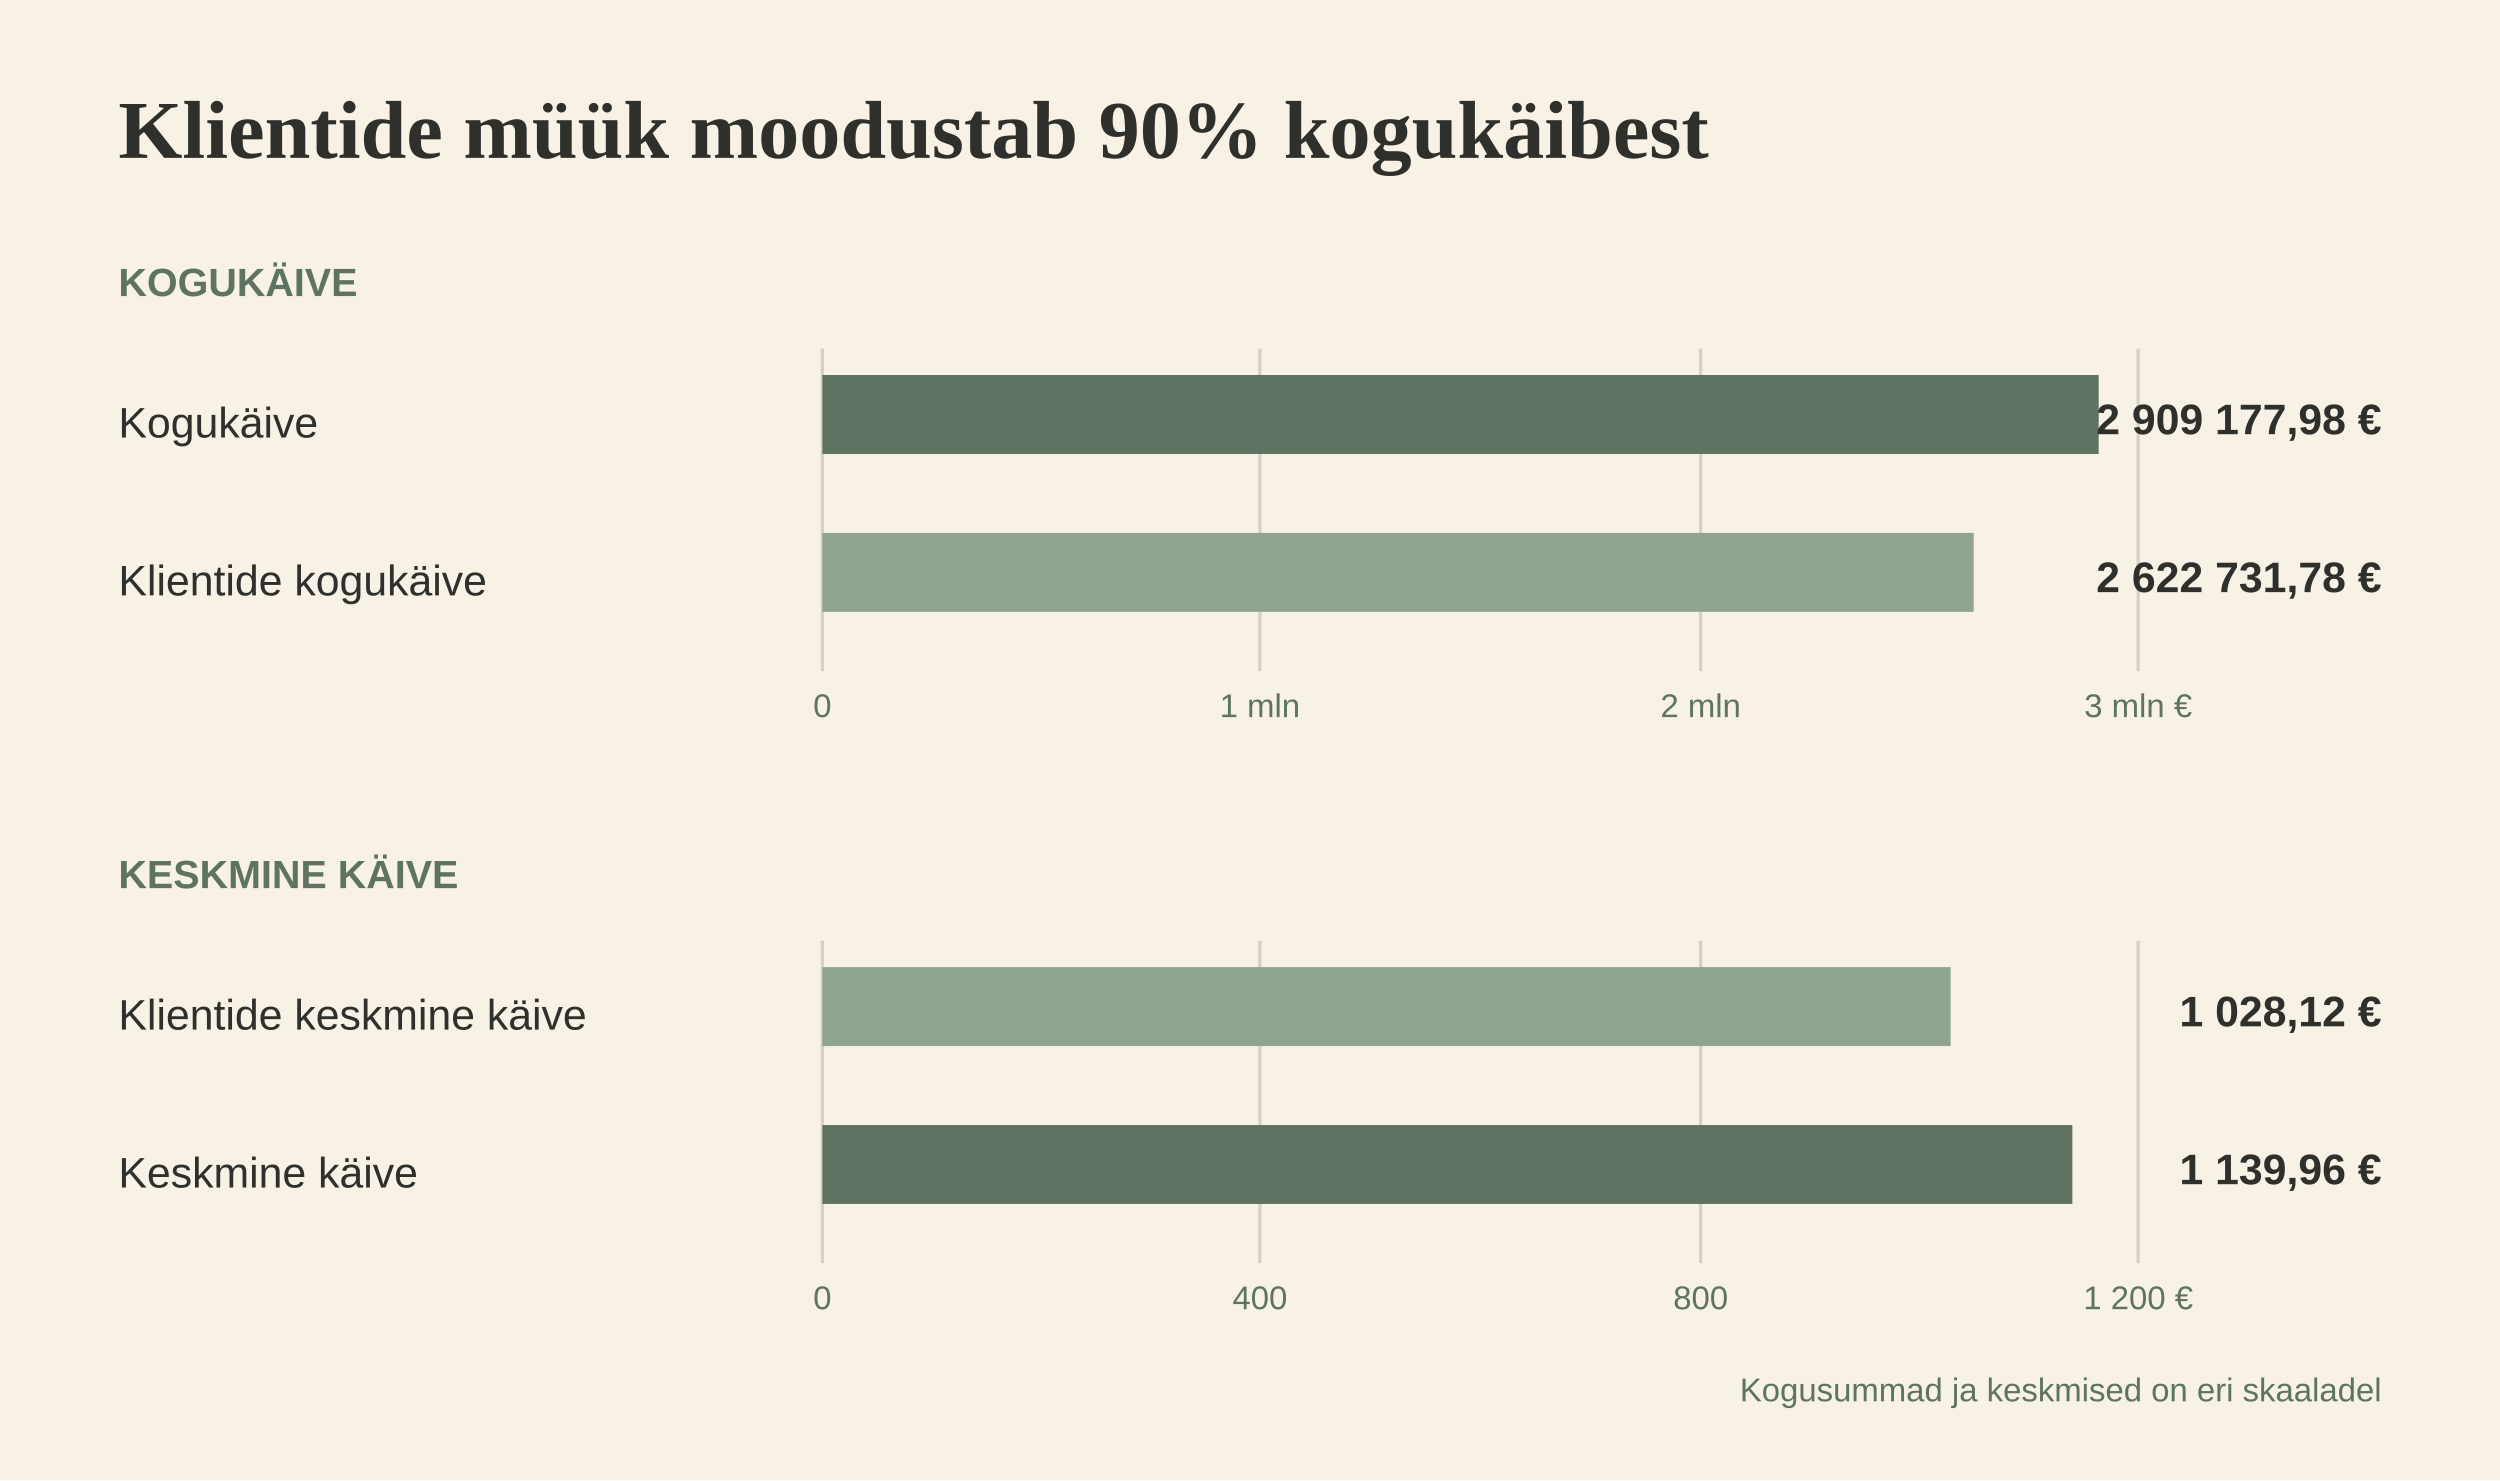
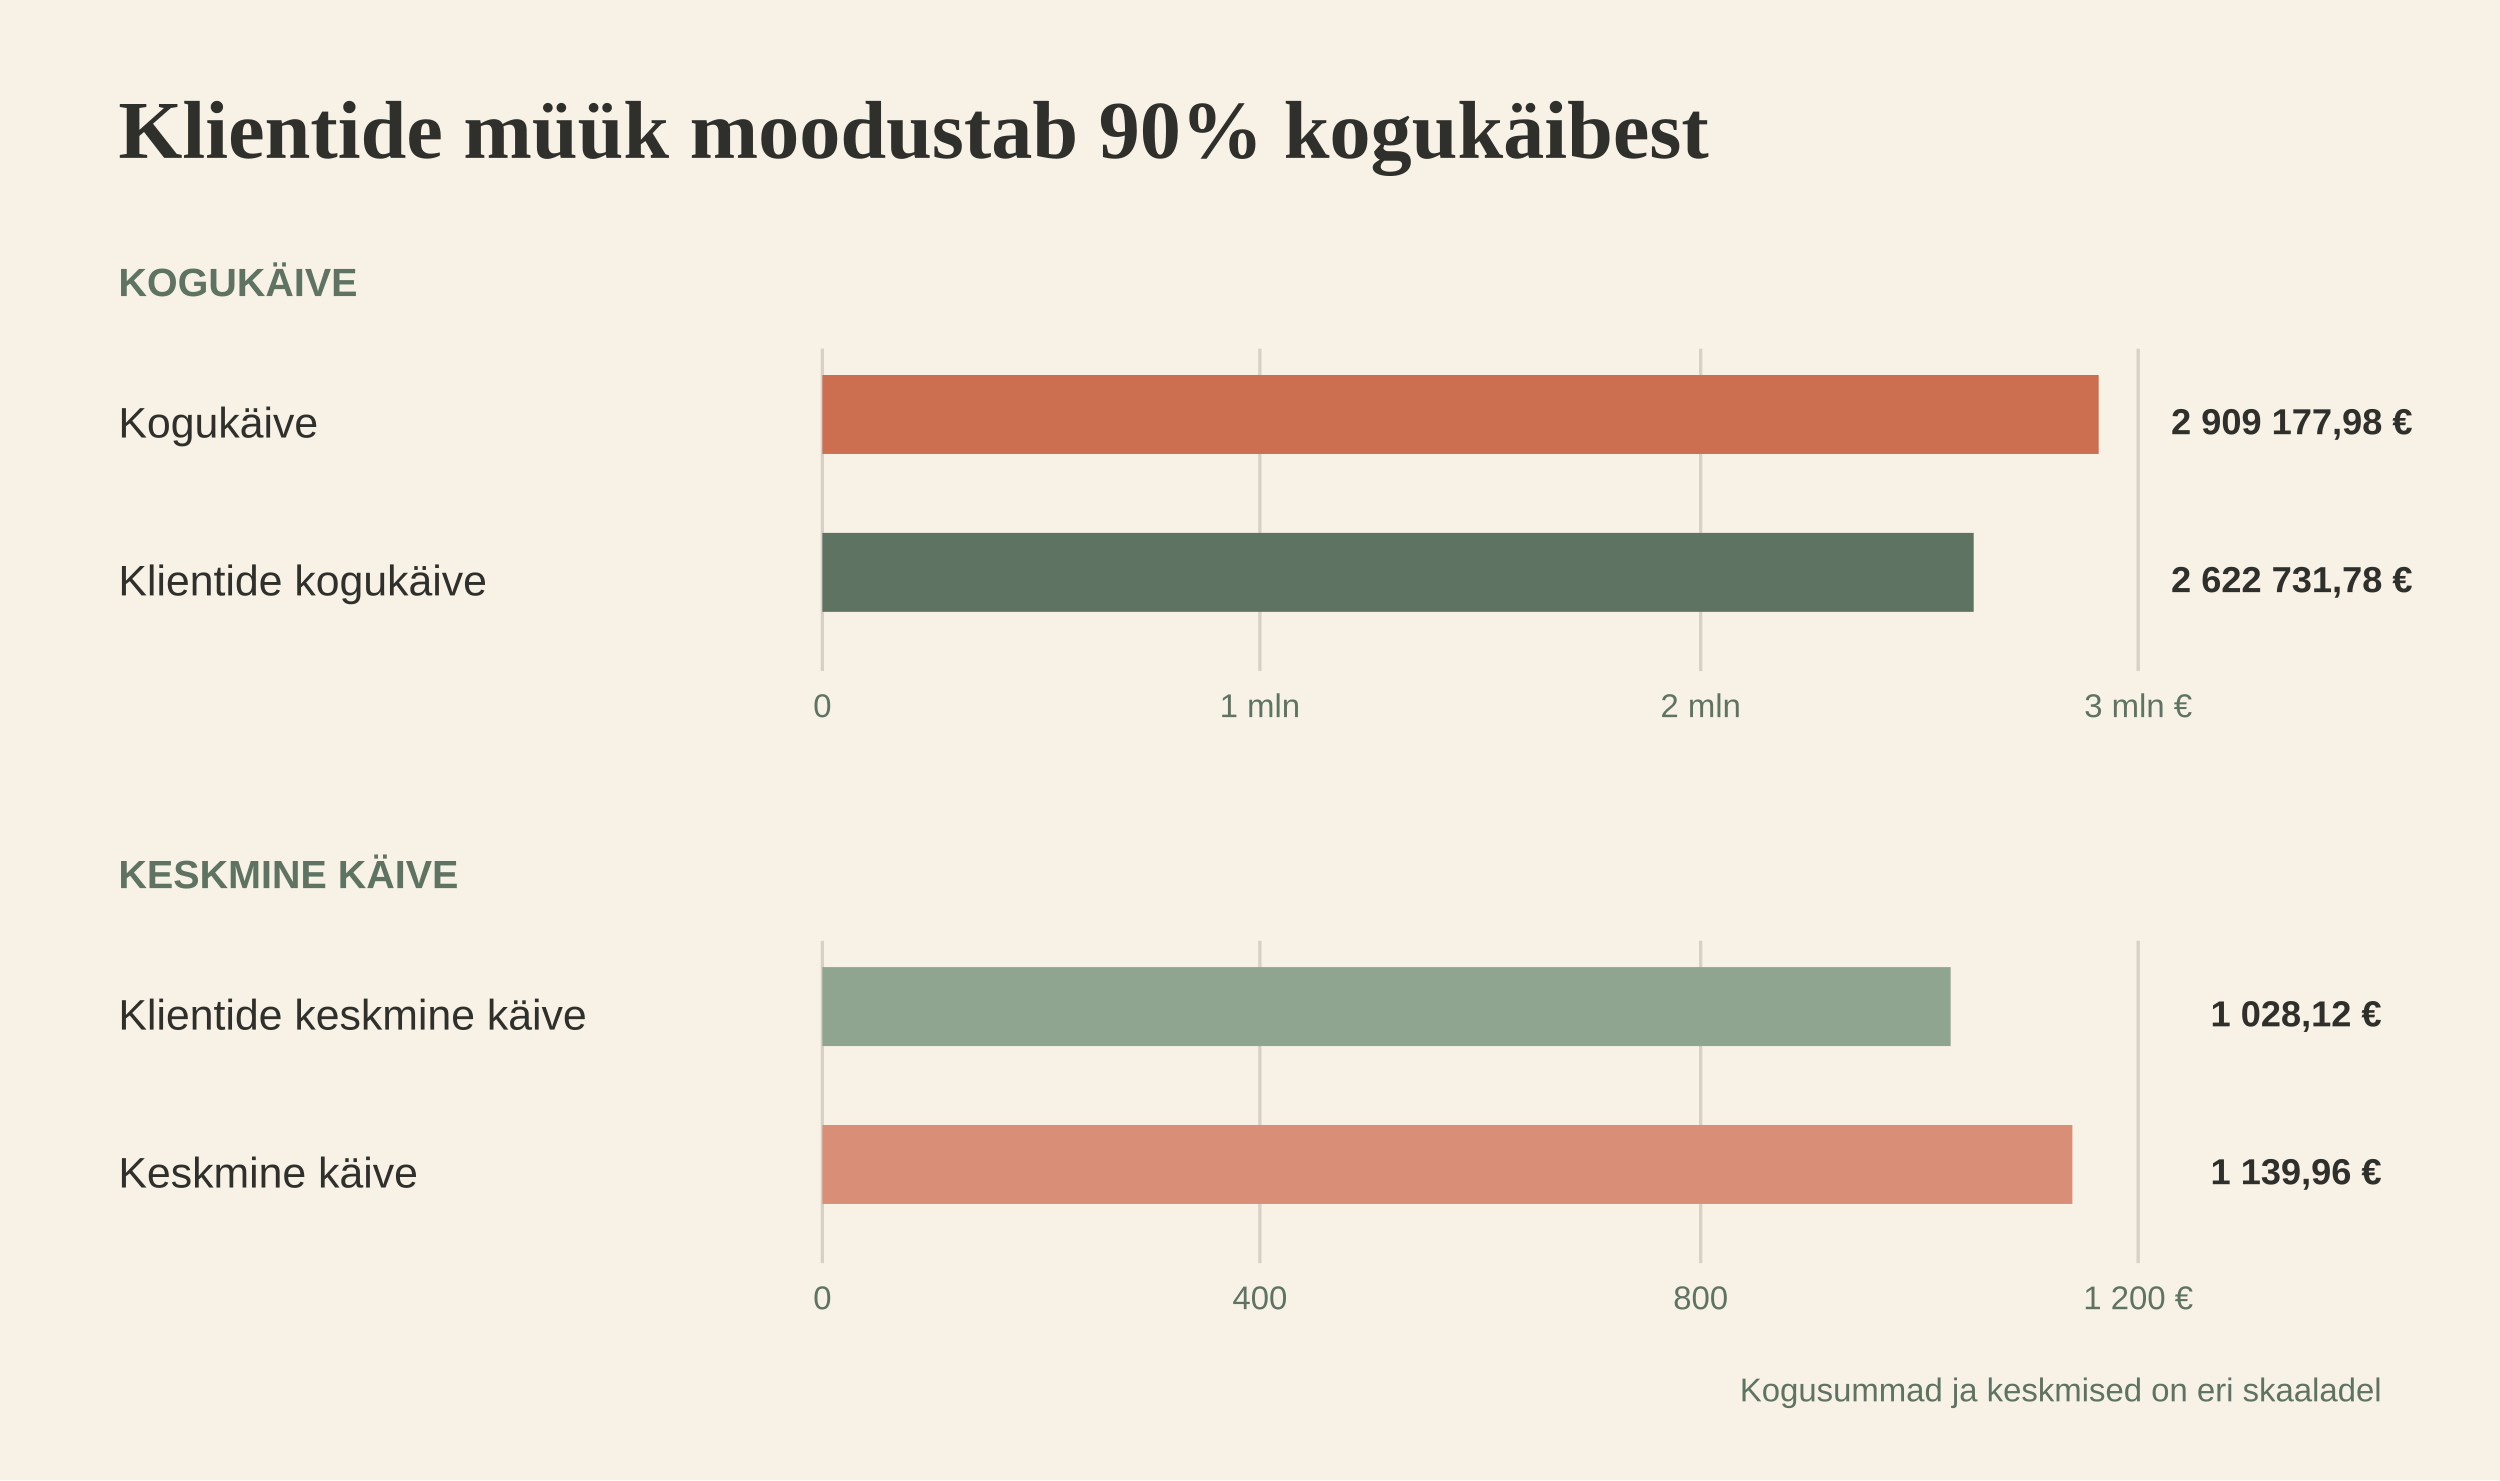
<svg xmlns="http://www.w3.org/2000/svg" width="760" height="450" viewBox="0 0 760 450" role="img" aria-labelledby="title desc">
  <rect width="760" height="450" fill="#F7F1E6" />
  <text x="36" y="48" font-family="Georgia, 'Times New Roman', serif" font-size="25" font-weight="700" fill="#2F302B">
    Klientide müük moodustab 90% kogukäibest
  </text>
-   <text x="36" y="90" font-family="Arial, Helvetica, sans-serif" font-size="12" font-weight="700" fill="#5E7361">KOGUKÄIVE</text>
+   <text x="36" y="90" font-family="Arial, Helvetica, sans-serif" font-size="12" font-weight="700" fill="#5E7361">
+     KOGUKÄIVE
+   </text>
  <g stroke="#D6D0C5" stroke-width="1">
    <line x1="250" y1="106" x2="250" y2="204" />
    <line x1="383" y1="106" x2="383" y2="204" />
    <line x1="517" y1="106" x2="517" y2="204" />
    <line x1="650" y1="106" x2="650" y2="204" />
  </g>
  <g font-family="Arial, Helvetica, sans-serif" font-size="13" fill="#2F302B">
-     <text x="36" y="133">Kogukäive</text>
-     <text x="36" y="181">Klientide kogukäive</text>
+     <text x="36" y="133">
+       Kogukäive
+     </text>
+     <text x="36" y="181">
+       Klientide kogukäive
+     </text>
  </g>
-   <rect x="250" y="114" width="388" height="24" fill="#5E7361" />
-   <rect x="250" y="162" width="350" height="24" fill="#8FA58F" />
-   <g font-family="Arial, Helvetica, sans-serif" font-size="13" font-weight="700" fill="#2F302B">
-     <text x="724" y="132" text-anchor="end">2 909 177,98 €</text>
-     <text x="724" y="180" text-anchor="end">2 622 731,78 €</text>
+   <rect x="250" y="114" width="388" height="24" fill="#CC6E50" />
+   <rect x="250" y="162" width="350" height="24" fill="#5E7361" />
+   <g font-family="Arial, Helvetica, sans-serif" font-size="11" font-weight="700" fill="#2F302B">
+     <text x="660" y="132" text-anchor="start">
+       2 909 177,98 €
+     </text>
+     <text x="660" y="180" text-anchor="start">
+       2 622 731,78 €
+     </text>
  </g>
  <g font-family="Arial, Helvetica, sans-serif" font-size="10" fill="#5E7361">
-     <text x="250" y="218" text-anchor="middle">0</text>
-     <text x="383" y="218" text-anchor="middle">1 mln</text>
-     <text x="517" y="218" text-anchor="middle">2 mln</text>
-     <text x="650" y="218" text-anchor="middle">3 mln €</text>
+     <text x="250" y="218" text-anchor="middle">
+       0
+     </text>
+     <text x="383" y="218" text-anchor="middle">
+       1 mln
+     </text>
+     <text x="517" y="218" text-anchor="middle">
+       2 mln
+     </text>
+     <text x="650" y="218" text-anchor="middle">
+       3 mln €
+     </text>
  </g>
-   <text x="36" y="270" font-family="Arial, Helvetica, sans-serif" font-size="12" font-weight="700" fill="#5E7361">KESKMINE KÄIVE</text>
+   <text x="36" y="270" font-family="Arial, Helvetica, sans-serif" font-size="12" font-weight="700" fill="#5E7361">
+     KESKMINE KÄIVE
+   </text>
  <g stroke="#D6D0C5" stroke-width="1">
    <line x1="250" y1="286" x2="250" y2="384" />
    <line x1="383" y1="286" x2="383" y2="384" />
    <line x1="517" y1="286" x2="517" y2="384" />
    <line x1="650" y1="286" x2="650" y2="384" />
  </g>
  <g font-family="Arial, Helvetica, sans-serif" font-size="13" fill="#2F302B">
-     <text x="36" y="313">Klientide keskmine käive</text>
-     <text x="36" y="361">Keskmine käive</text>
+     <text x="36" y="313">
+       Klientide keskmine käive
+     </text>
+     <text x="36" y="361">
+       Keskmine käive
+     </text>
  </g>
  <rect x="250" y="294" width="343" height="24" fill="#8FA58F" />
-   <rect x="250" y="342" width="380" height="24" fill="#5E7361" />
-   <g font-family="Arial, Helvetica, sans-serif" font-size="13" font-weight="700" fill="#2F302B">
-     <text x="724" y="312" text-anchor="end">1 028,12 €</text>
-     <text x="724" y="360" text-anchor="end">1 139,96 €</text>
+   <rect x="250" y="342" width="380" height="24" fill="#D98F77" />
+   <g font-family="Arial, Helvetica, sans-serif" font-size="11" font-weight="700" fill="#2F302B">
+     <text x="724" y="312" text-anchor="end">
+       1 028,12 €
+     </text>
+     <text x="724" y="360" text-anchor="end">
+       1 139,96 €
+     </text>
  </g>
  <g font-family="Arial, Helvetica, sans-serif" font-size="10" fill="#5E7361">
-     <text x="250" y="398" text-anchor="middle">0</text>
-     <text x="383" y="398" text-anchor="middle">400</text>
-     <text x="517" y="398" text-anchor="middle">800</text>
-     <text x="650" y="398" text-anchor="middle">1 200 €</text>
+     <text x="250" y="398" text-anchor="middle">
+       0
+     </text>
+     <text x="383" y="398" text-anchor="middle">
+       400
+     </text>
+     <text x="517" y="398" text-anchor="middle">
+       800
+     </text>
+     <text x="650" y="398" text-anchor="middle">
+       1 200 €
+     </text>
  </g>
-   <text x="724" y="426" text-anchor="end" font-family="Arial, Helvetica, sans-serif" font-size="10" fill="#5E7361">Kogusummad ja keskmised on eri skaaladel</text>
+   <text x="724" y="426" text-anchor="end" font-family="Arial, Helvetica, sans-serif" font-size="10" fill="#5E7361">
+     Kogusummad ja keskmised on eri skaaladel
+   </text>
</svg>
